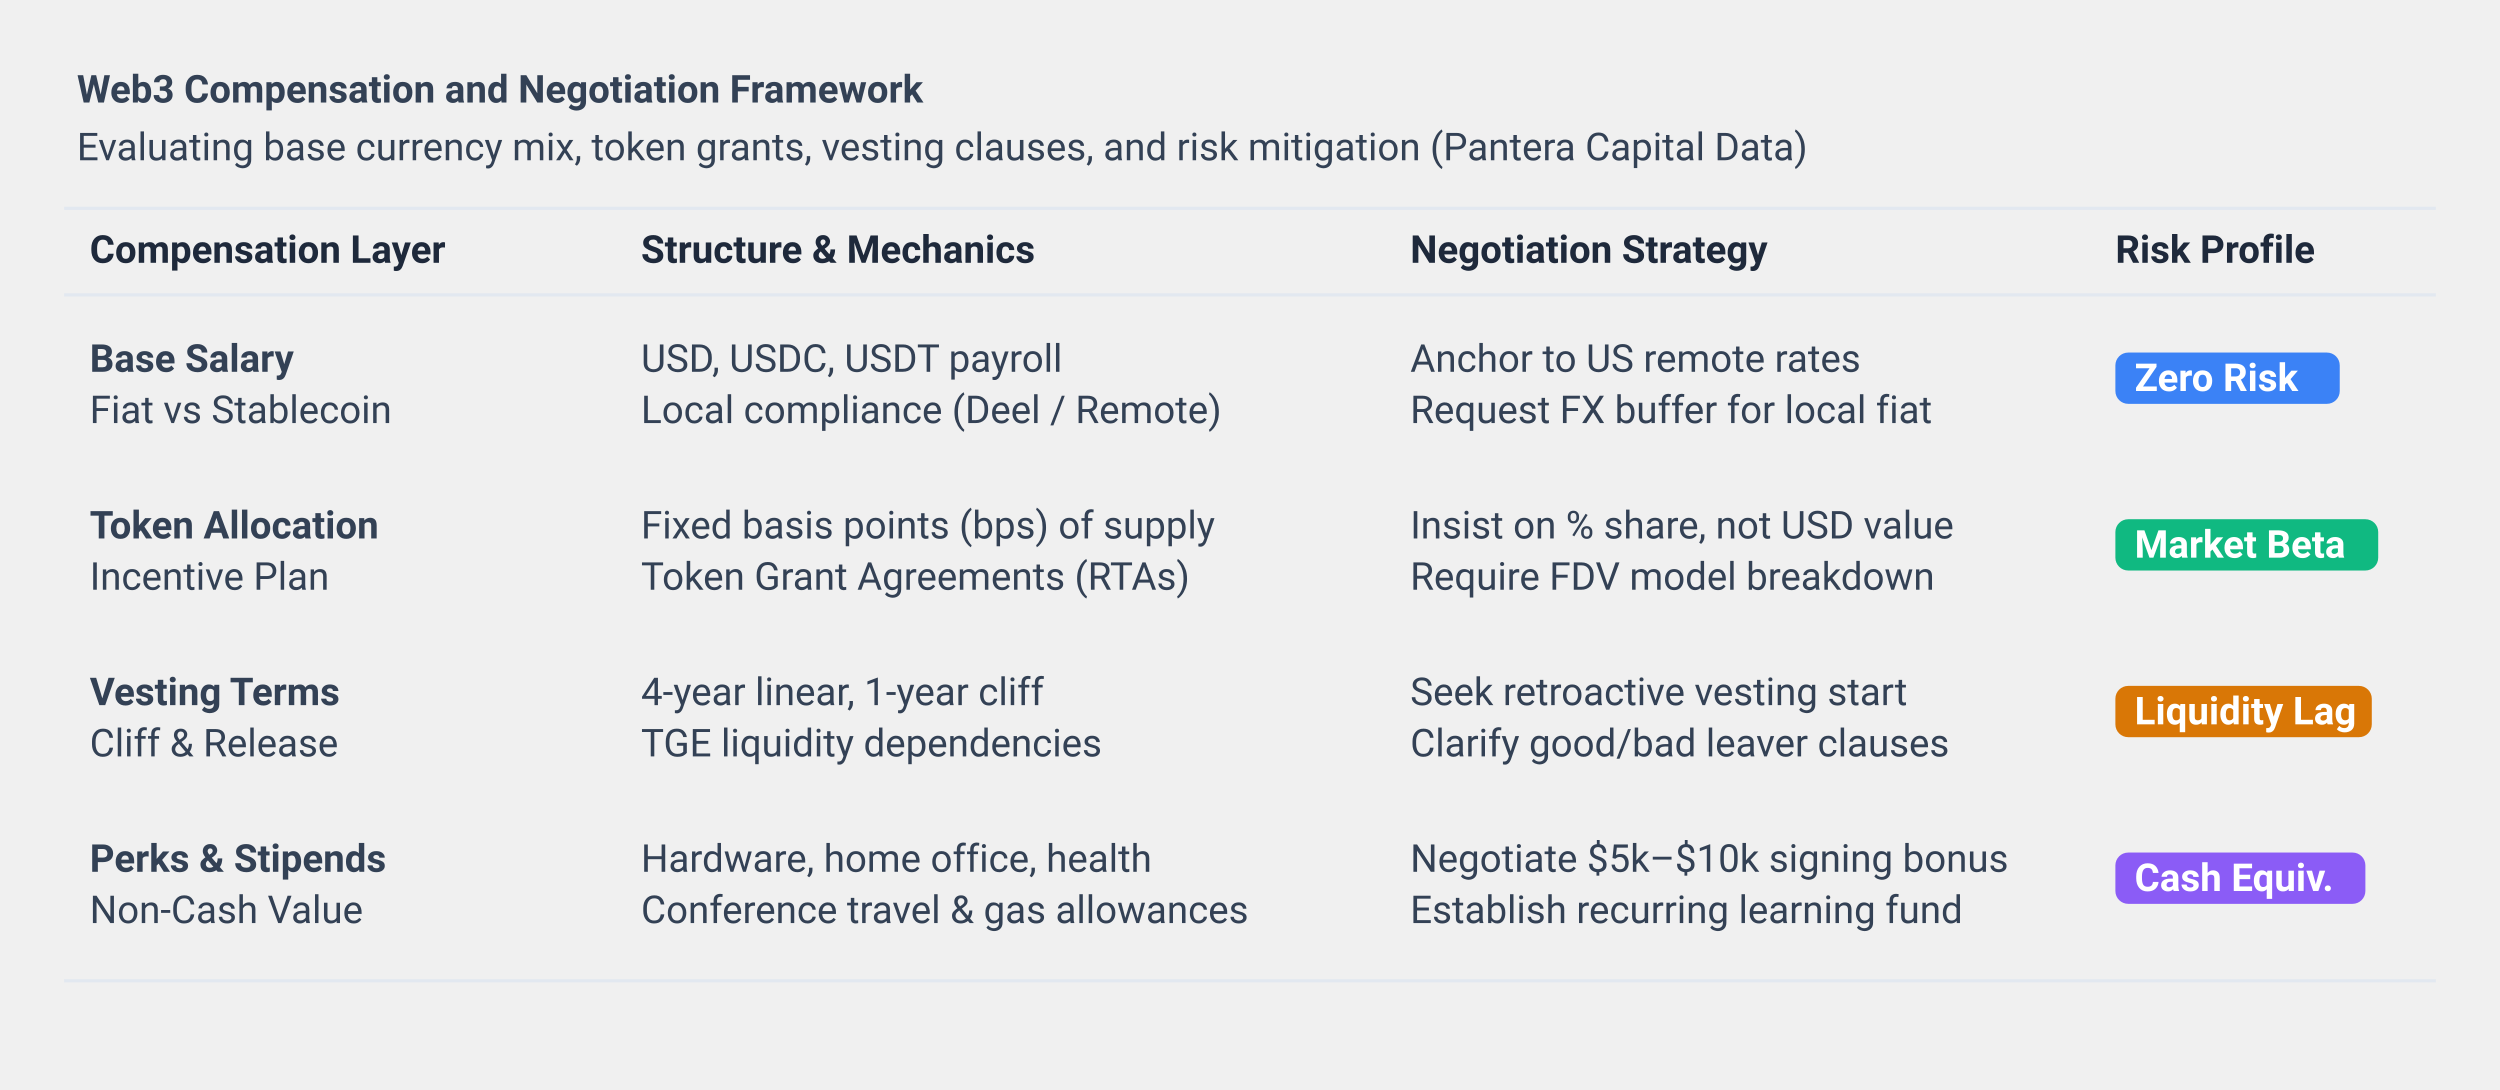
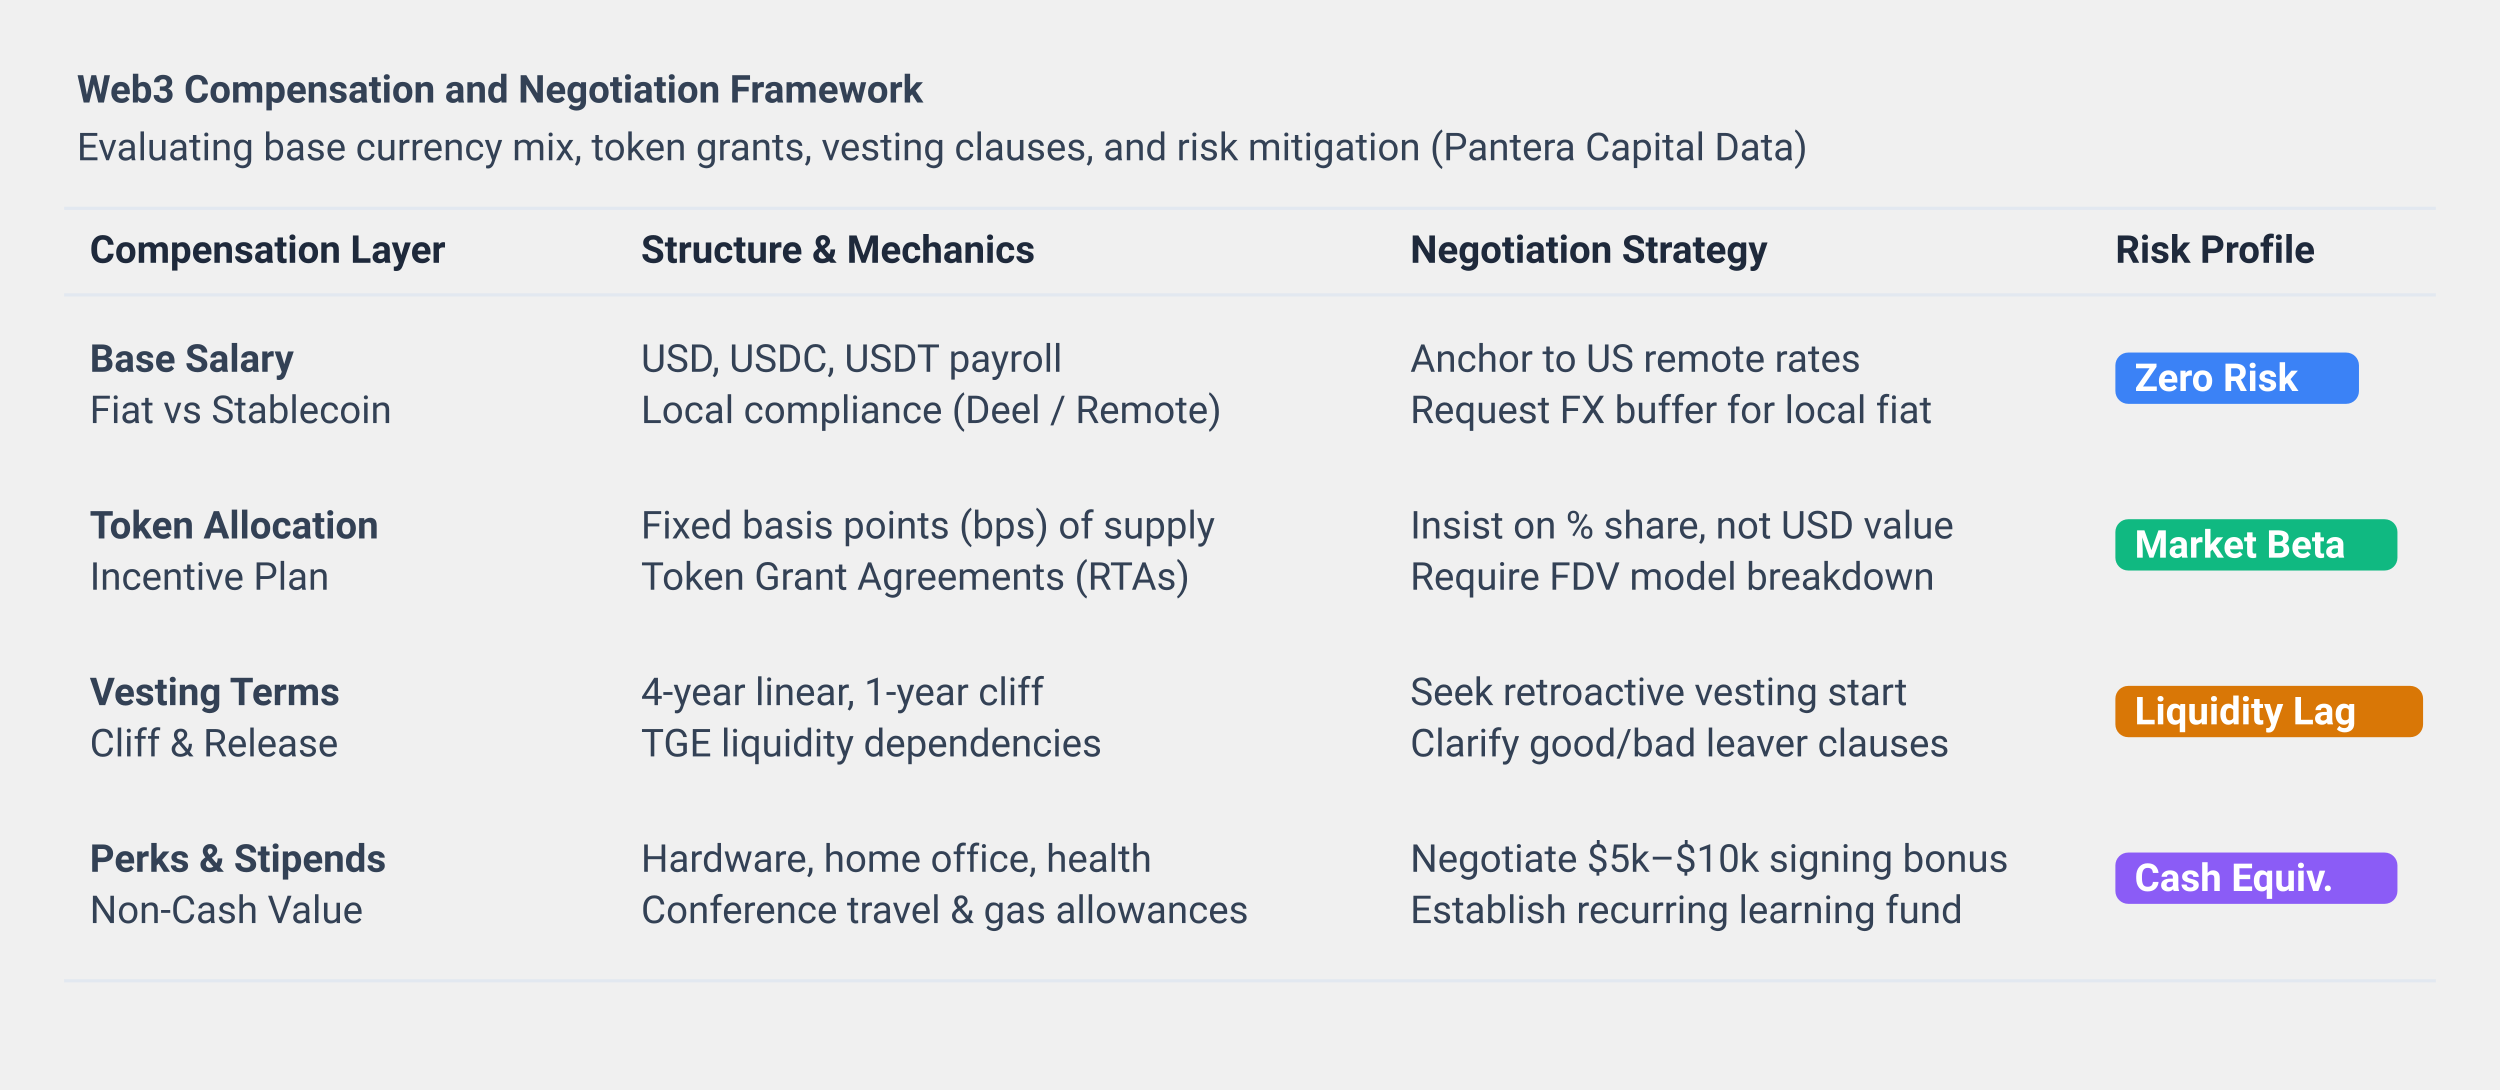
<svg xmlns="http://www.w3.org/2000/svg" viewBox="0 0 780 340" role="img" aria-labelledby="snf-title snf-desc">
  <style>
text{font-family:-apple-system,BlinkMacSystemFont,"Segoe UI",Roboto,Helvetica,Arial,sans-serif;font-size:12px;fill:#334155}
.header{font-weight:700;fill:#1e293b;font-size:12px}
.row-bg{fill:none}.card{fill:none;stroke:none}.grid{stroke:#e2e8f0}
.tag1{fill:#3b82f6}.tag2{fill:#10b981}.tag3{fill:#d97706}.tag4{fill:#8b5cf6}
.badge-text{fill:#ffffff !important}
@media (prefers-color-scheme:dark){
text{fill:#cbd5e1}.header{fill:#f1f5f9}.row-bg{fill:none}.card{fill:none;stroke:none}.grid{stroke:#334155}
.badge-text{fill:#ffffff !important}
}
</style>
  <rect class="card" x="1" y="1" width="778" height="338" rx="12" />
  <text x="24" y="32" font-weight="700" font-size="15">Web3 Compensation and Negotiation Framework</text>
  <text x="24" y="50" font-size="11" fill="#64748b">Evaluating base currency mix, token grants, vesting clauses, and risk mitigation (Pantera Capital Data)</text>
  <line class="grid" x1="20" y1="65" x2="760" y2="65" />
  <text x="28" y="82" class="header">Compensation Layer</text>
  <text x="200" y="82" class="header">Structure &amp; Mechanics</text>
  <text x="440" y="82" class="header">Negotiation Strategy</text>
  <text x="660" y="82" class="header">Risk Profile</text>
  <line class="grid" x1="20" y1="92" x2="760" y2="92" />
  <rect class="row-bg" x="20" y="94" width="740" height="50" rx="4" />
  <text x="28" y="116" font-weight="600">Base Salary</text>
  <text x="28" y="132" font-size="10" fill="#64748b">Fiat vs Stablecoin</text>
  <text x="200" y="116">USD, USDC, USDT payroll</text>
  <text x="200" y="132" font-size="10" fill="#64748b">Local compliance (Deel / Remote)</text>
  <text x="440" y="116">Anchor to US remote rates</text>
  <text x="440" y="132" font-size="10" fill="#64748b">Request FX buffer for local fiat</text>
-   <rect class="tag1" x="660" y="110" width="70" height="16" rx="4" />
+   <rect class="tag1" x="660" y="110" width="76" height="16" rx="4" />
  <text x="666" y="122" font-size="10" fill="#ffffff" font-weight="700" class="badge-text">Zero Risk</text>
  <text x="28" y="168" font-weight="600">Token Allocation</text>
  <text x="28" y="184" font-size="10" fill="#64748b">Incentive Plan</text>
  <text x="200" y="168">Fixed basis points (bps) of supply</text>
  <text x="200" y="184" font-size="10" fill="#64748b">Token Grant Agreements (RTAs)</text>
  <text x="440" y="168">Insist on % share, not USD value</text>
  <text x="440" y="184" font-size="10" fill="#64748b">Require FDV model breakdown</text>
-   <rect class="tag2" x="660" y="162" width="82" height="16" rx="4" />
+   <rect class="tag2" x="660" y="162" width="88" height="16" rx="4" />
  <text x="666" y="174" font-size="10" fill="#ffffff" font-weight="700" class="badge-text">Market Beta</text>
  <rect class="row-bg" x="20" y="198" width="740" height="50" rx="4" />
  <text x="28" y="220" font-weight="600">Vesting Terms</text>
  <text x="28" y="236" font-size="10" fill="#64748b">Cliff &amp; Release</text>
  <text x="200" y="220">4-year linear, 1-year cliff</text>
  <text x="200" y="236" font-size="10" fill="#64748b">TGE liquidity dependencies</text>
  <text x="440" y="220">Seek retroactive vesting start</text>
  <text x="440" y="236" font-size="10" fill="#64748b">Clarify good/bad leaver clauses</text>
-   <rect class="tag3" x="660" y="214" width="80" height="16" rx="4" />
+   <rect class="tag3" x="660" y="214" width="96" height="16" rx="4" />
  <text x="666" y="226" font-size="10" fill="#ffffff" font-weight="700" class="badge-text">Liquidity Lag</text>
  <text x="28" y="272" font-weight="600">Perks &amp; Stipends</text>
  <text x="28" y="288" font-size="10" fill="#64748b">Non-Cash Value</text>
  <text x="200" y="272">Hardware, home office, health</text>
  <text x="200" y="288" font-size="10" fill="#64748b">Conference travel &amp; gas allowances</text>
  <text x="440" y="272">Negotiate $5k–$10k signing bonus</text>
  <text x="440" y="288" font-size="10" fill="#64748b">Establish recurring learning fund</text>
-   <rect class="tag4" x="660" y="266" width="78" height="16" rx="4" />
+   <rect class="tag4" x="660" y="266" width="88" height="16" rx="4" />
  <text x="666" y="278" font-size="10" fill="#ffffff" font-weight="700" class="badge-text">Cash Equiv.</text>
  <line class="grid" x1="20" y1="306" x2="760" y2="306" />
</svg>
